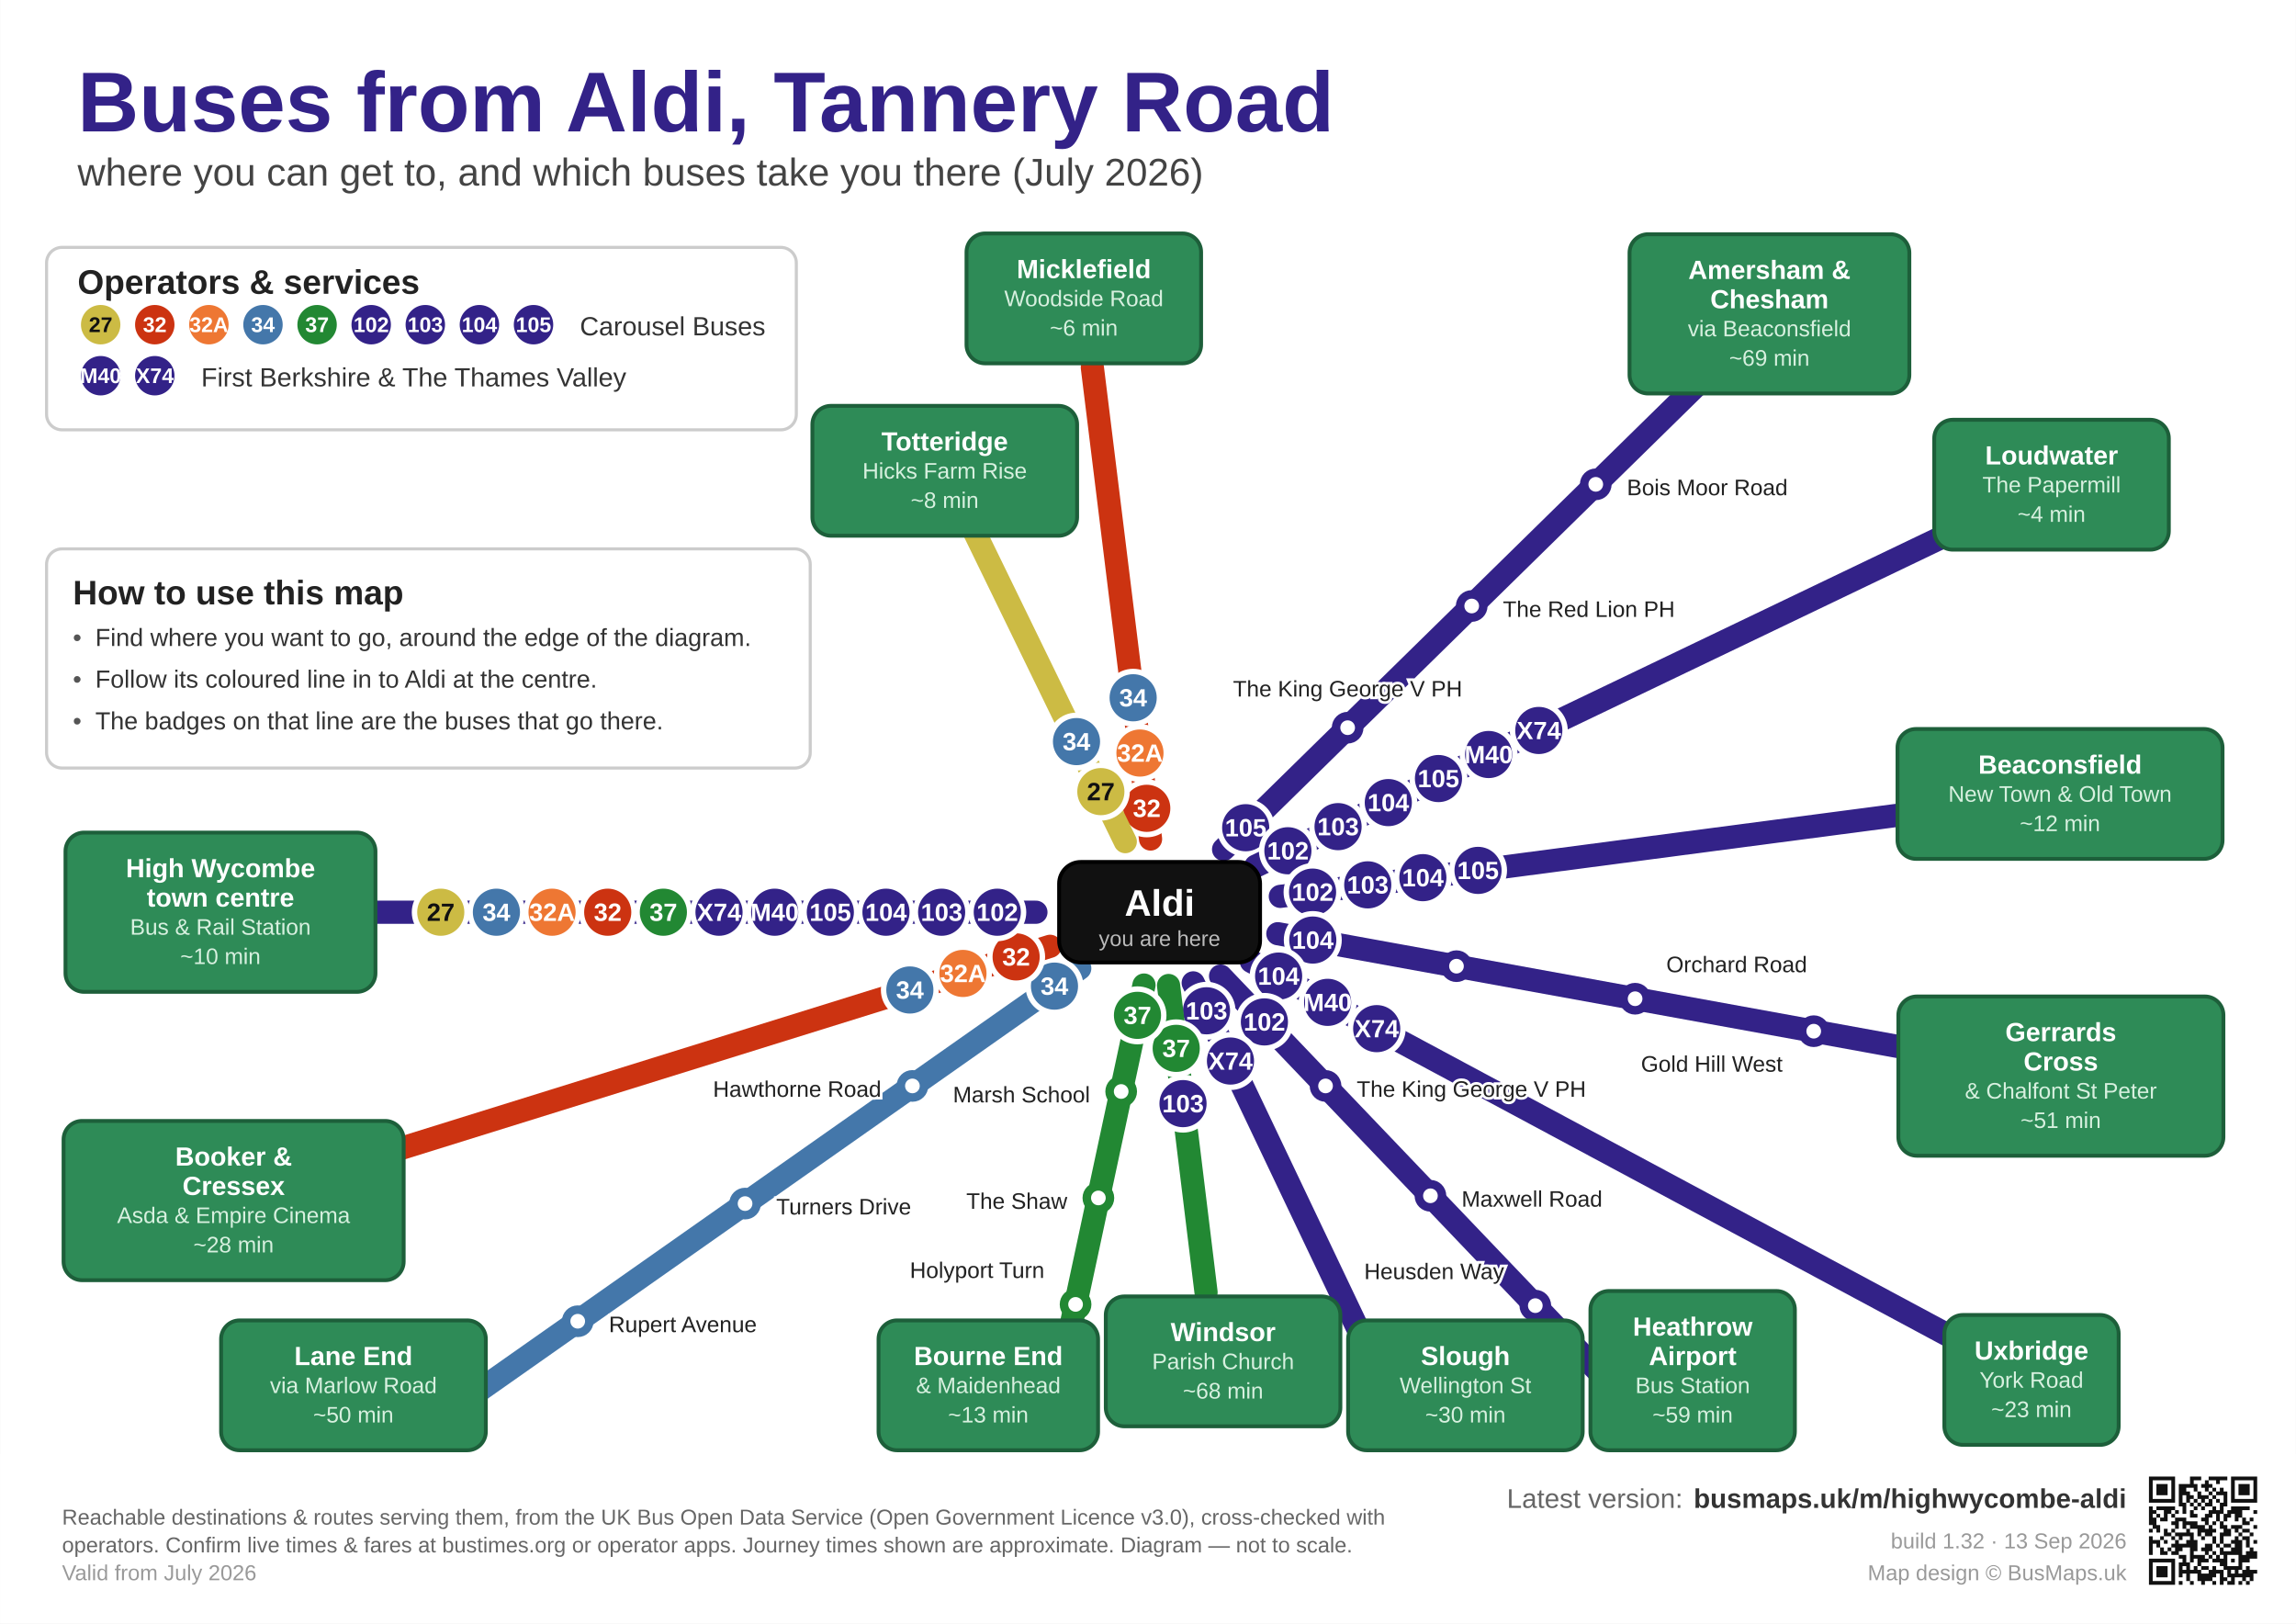
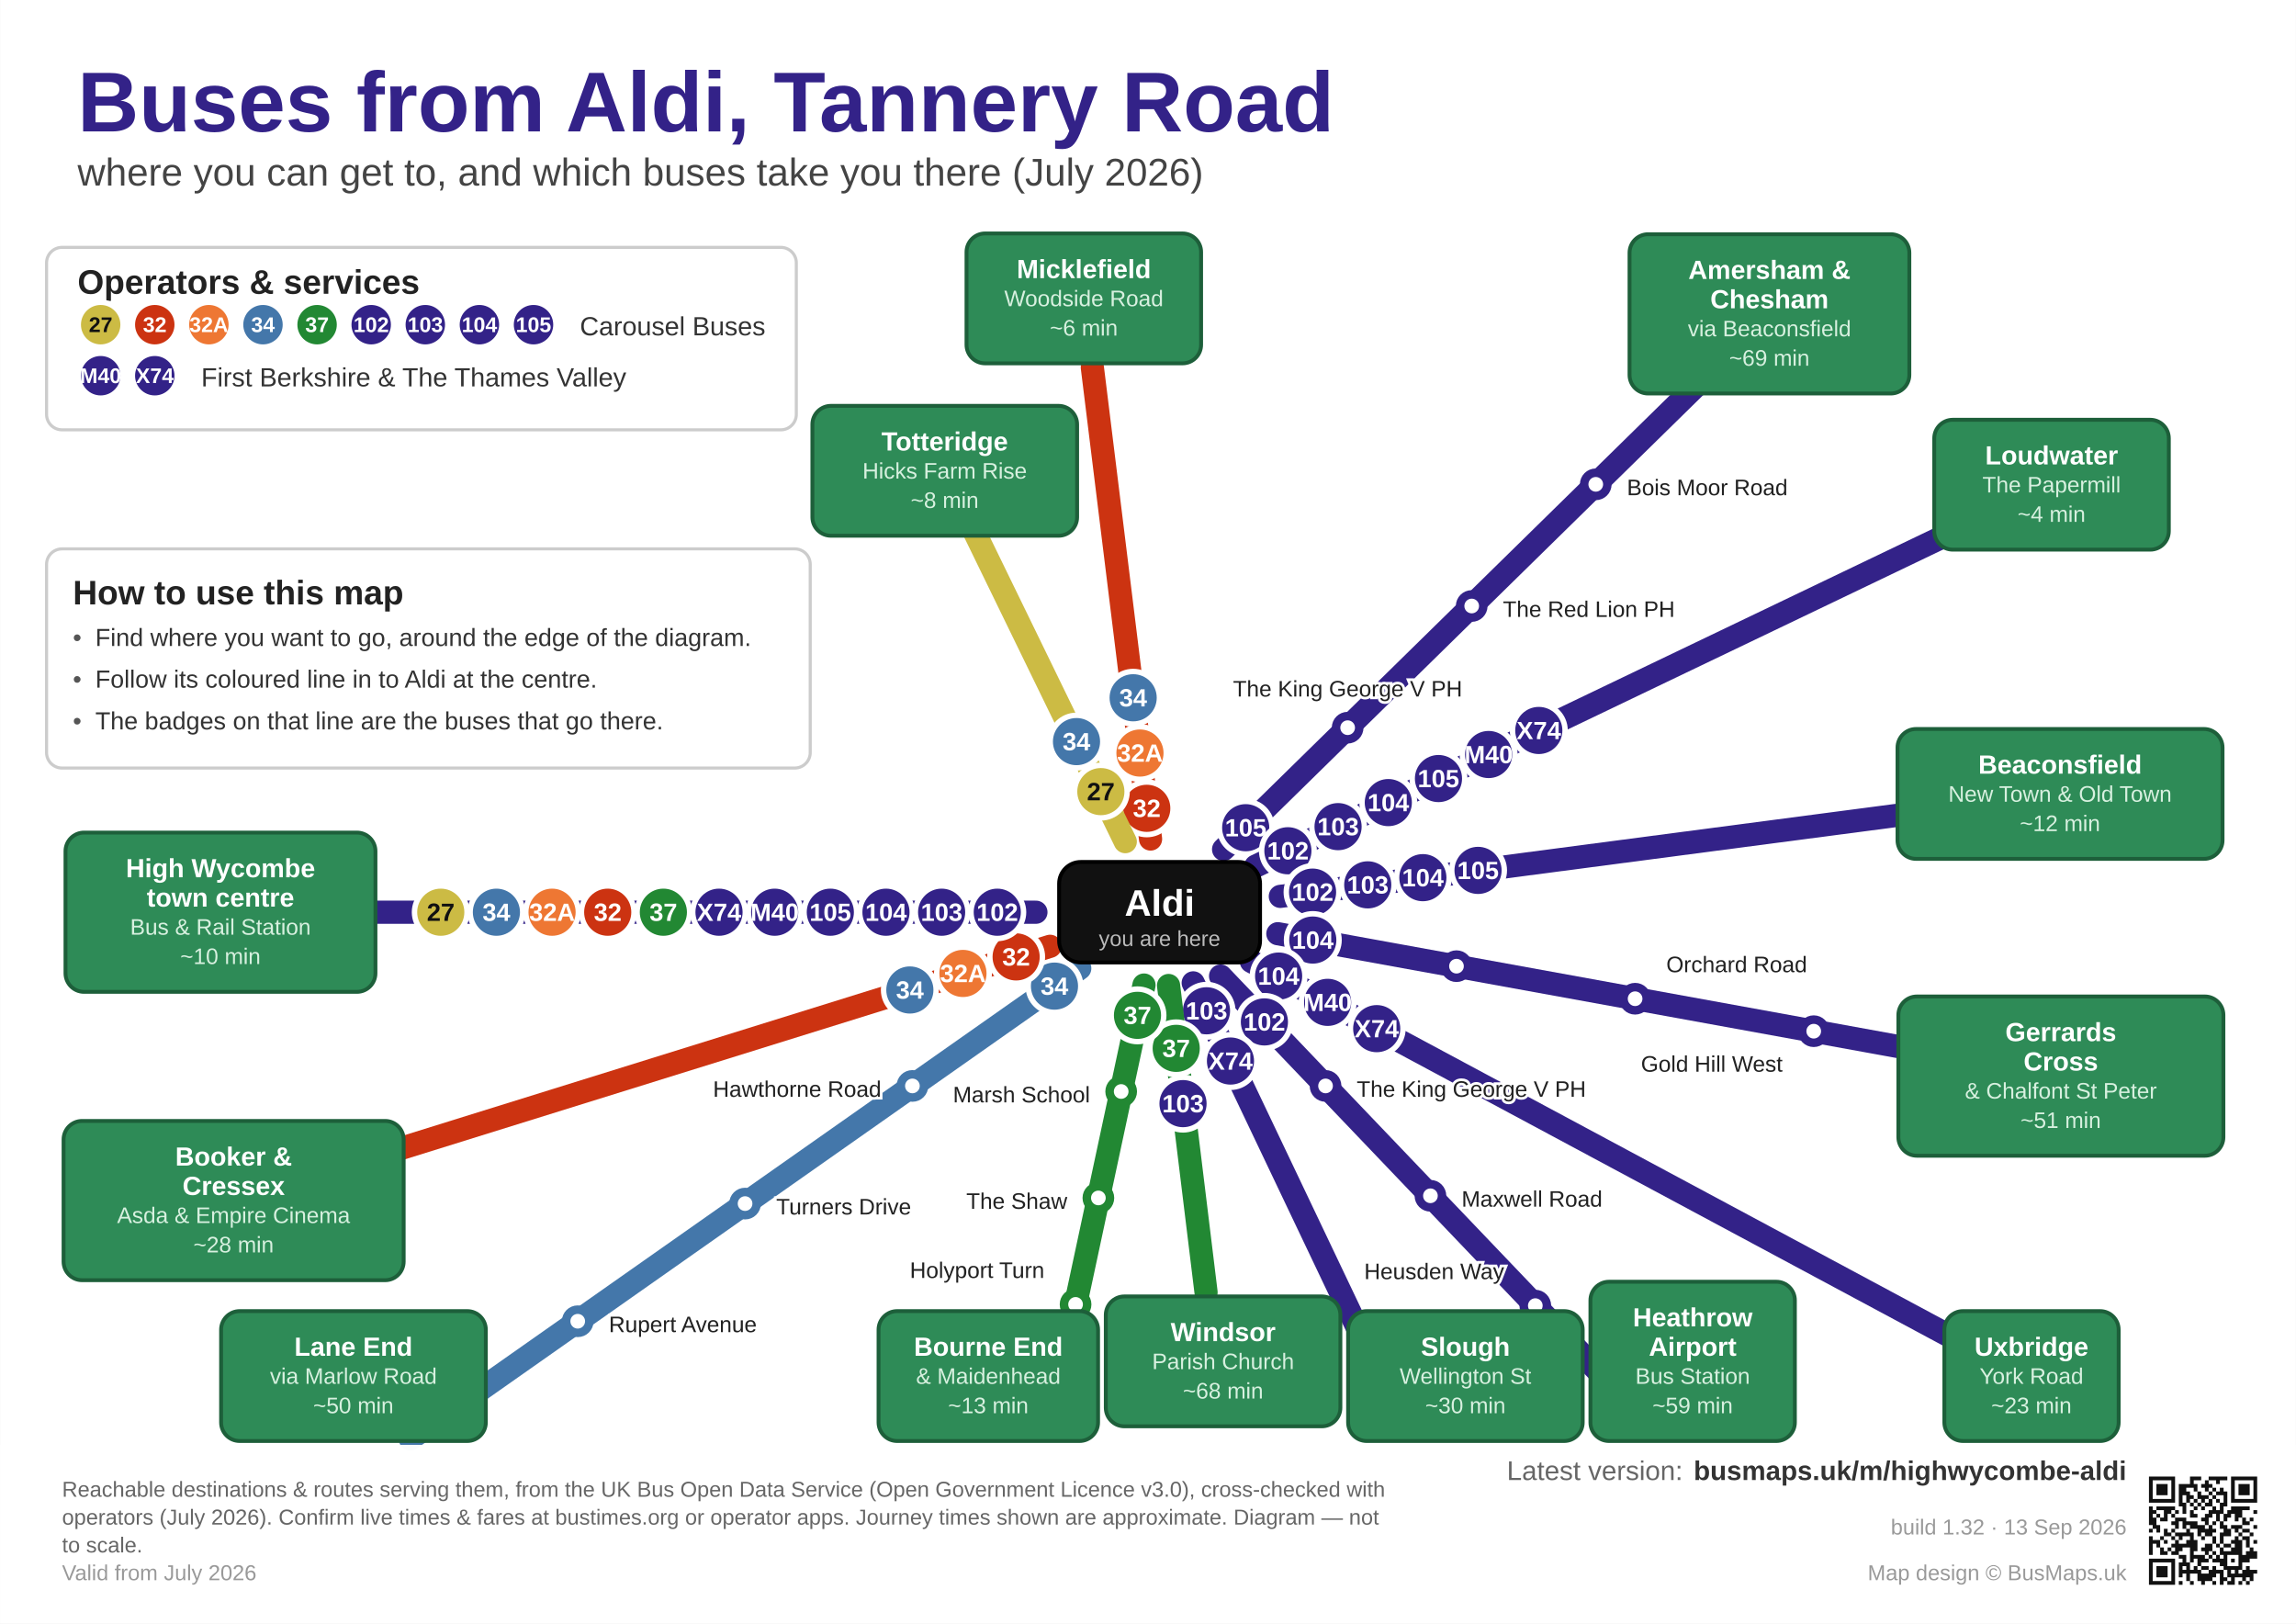
<svg xmlns="http://www.w3.org/2000/svg" width="3508" height="2480" viewBox="0 0 297 210">
  <rect width="297" height="210" fill="#ffffff" />
  <text x="10" y="17" font-family="Arial" font-weight="bold" font-size="11" fill="#332288">Buses from Aldi, Tannery Road</text>
  <text x="10" y="24" font-family="Arial" font-size="5" fill="#444">where you can get to, and which buses take you there (July 2026)</text>
  <path d="M148.83 108.53 L141.30 47.53" fill="none" stroke="#CC3311" stroke-width="3" stroke-linecap="round" stroke-linejoin="round" />
  <circle cx="148.34" cy="104.56" r="3.4" fill="#CC3311" stroke="#fff" stroke-width="0.7" />
  <text x="148.34" y="104.56" font-family="Arial" font-weight="bold" font-size="3.23" fill="#fff" text-anchor="middle" dominant-baseline="central">32</text>
  <circle cx="147.46" cy="97.41" r="3.4" fill="#EE7733" stroke="#fff" stroke-width="0.7" />
  <text x="147.46" y="97.41" font-family="Arial" font-weight="bold" font-size="3.23" fill="#fff" text-anchor="middle" dominant-baseline="central">32A</text>
  <circle cx="146.58" cy="90.26" r="3.4" fill="#4477AA" stroke="#fff" stroke-width="0.7" />
  <text x="146.58" y="90.26" font-family="Arial" font-weight="bold" font-size="3.23" fill="#fff" text-anchor="middle" dominant-baseline="central">34</text>
  <rect x="125.02" y="30.20" width="30.35" height="16.80" rx="2.4" fill="#2e8b57" stroke="#1d5f3a" stroke-width="0.5" />
  <text x="140.20" y="34.80" font-family="Arial" font-weight="bold" font-size="3.4" fill="#fff" text-anchor="middle" dominant-baseline="central">Micklefield</text>
  <text x="140.20" y="38.60" font-family="Arial" font-weight="normal" font-size="2.9" fill="#d7f0df" text-anchor="middle" dominant-baseline="central">Woodside Road</text>
  <text x="140.20" y="42.40" font-family="Arial" font-weight="normal" font-size="2.9" fill="#d7f0df" text-anchor="middle" dominant-baseline="central">~6 min</text>
  <path d="M158.28 109.87 L222.48 46.90" fill="none" stroke="#332288" stroke-width="3" stroke-linecap="round" stroke-linejoin="round" />
  <circle cx="174.33" cy="94.13" r="1.5" fill="#fff" stroke="#332288" stroke-width="1.1" />
  <circle cx="190.38" cy="78.39" r="1.5" fill="#fff" stroke="#332288" stroke-width="1.1" />
  <circle cx="206.43" cy="62.65" r="1.5" fill="#fff" stroke="#332288" stroke-width="1.1" />
  <circle cx="161.14" cy="107.07" r="3.4" fill="#332288" stroke="#fff" stroke-width="0.7" />
  <text x="161.14" y="107.07" font-family="Arial" font-weight="bold" font-size="3.23" fill="#fff" text-anchor="middle" dominant-baseline="central">105</text>
  <rect x="210.80" y="30.30" width="36.20" height="20.60" rx="2.4" fill="#2e8b57" stroke="#1d5f3a" stroke-width="0.5" />
  <text x="228.90" y="34.90" font-family="Arial" font-weight="bold" font-size="3.4" fill="#fff" text-anchor="middle" dominant-baseline="central">Amersham &amp;</text>
  <text x="228.90" y="38.70" font-family="Arial" font-weight="bold" font-size="3.4" fill="#fff" text-anchor="middle" dominant-baseline="central">Chesham</text>
  <text x="228.90" y="42.50" font-family="Arial" font-weight="normal" font-size="2.9" fill="#d7f0df" text-anchor="middle" dominant-baseline="central">via Beaconsfield</text>
  <text x="228.90" y="46.30" font-family="Arial" font-weight="normal" font-size="2.9" fill="#d7f0df" text-anchor="middle" dominant-baseline="central">~69 min</text>
  <path d="M162.45 112.03 L257.28 66.59" fill="none" stroke="#332288" stroke-width="3" stroke-linecap="round" stroke-linejoin="round" />
  <circle cx="166.60" cy="110.05" r="3.4" fill="#332288" stroke="#fff" stroke-width="0.7" />
  <text x="166.60" y="110.05" font-family="Arial" font-weight="bold" font-size="3.23" fill="#fff" text-anchor="middle" dominant-baseline="central">102</text>
  <circle cx="173.09" cy="106.93" r="3.4" fill="#332288" stroke="#fff" stroke-width="0.7" />
  <text x="173.09" y="106.93" font-family="Arial" font-weight="bold" font-size="3.23" fill="#fff" text-anchor="middle" dominant-baseline="central">103</text>
  <circle cx="179.59" cy="103.82" r="3.4" fill="#332288" stroke="#fff" stroke-width="0.7" />
  <text x="179.59" y="103.82" font-family="Arial" font-weight="bold" font-size="3.23" fill="#fff" text-anchor="middle" dominant-baseline="central">104</text>
  <circle cx="186.08" cy="100.71" r="3.4" fill="#332288" stroke="#fff" stroke-width="0.7" />
  <text x="186.08" y="100.71" font-family="Arial" font-weight="bold" font-size="3.23" fill="#fff" text-anchor="middle" dominant-baseline="central">105</text>
  <circle cx="192.57" cy="97.60" r="3.4" fill="#332288" stroke="#fff" stroke-width="0.7" />
  <text x="192.57" y="97.60" font-family="Arial" font-weight="bold" font-size="3.23" fill="#fff" text-anchor="middle" dominant-baseline="central">M40</text>
  <circle cx="199.06" cy="94.49" r="3.4" fill="#332288" stroke="#fff" stroke-width="0.7" />
  <text x="199.06" y="94.49" font-family="Arial" font-weight="bold" font-size="3.23" fill="#fff" text-anchor="middle" dominant-baseline="central">X74</text>
  <rect x="250.22" y="54.30" width="30.35" height="16.80" rx="2.4" fill="#2e8b57" stroke="#1d5f3a" stroke-width="0.5" />
  <text x="265.40" y="58.90" font-family="Arial" font-weight="bold" font-size="3.4" fill="#fff" text-anchor="middle" dominant-baseline="central">Loudwater</text>
  <text x="265.40" y="62.70" font-family="Arial" font-weight="normal" font-size="2.9" fill="#d7f0df" text-anchor="middle" dominant-baseline="central">The Papermill</text>
  <text x="265.40" y="66.50" font-family="Arial" font-weight="normal" font-size="2.9" fill="#d7f0df" text-anchor="middle" dominant-baseline="central">~4 min</text>
  <path d="M165.62 115.95 L257.58 103.87" fill="none" stroke="#332288" stroke-width="3" stroke-linecap="round" stroke-linejoin="round" />
  <circle cx="169.79" cy="115.40" r="3.4" fill="#332288" stroke="#fff" stroke-width="0.7" />
  <text x="169.79" y="115.40" font-family="Arial" font-weight="bold" font-size="3.23" fill="#fff" text-anchor="middle" dominant-baseline="central">102</text>
  <circle cx="176.93" cy="114.46" r="3.4" fill="#332288" stroke="#fff" stroke-width="0.7" />
  <text x="176.93" y="114.46" font-family="Arial" font-weight="bold" font-size="3.23" fill="#fff" text-anchor="middle" dominant-baseline="central">103</text>
  <circle cx="184.06" cy="113.53" r="3.4" fill="#332288" stroke="#fff" stroke-width="0.7" />
  <text x="184.06" y="113.53" font-family="Arial" font-weight="bold" font-size="3.23" fill="#fff" text-anchor="middle" dominant-baseline="central">104</text>
  <circle cx="191.20" cy="112.59" r="3.4" fill="#332288" stroke="#fff" stroke-width="0.7" />
  <text x="191.20" y="112.59" font-family="Arial" font-weight="bold" font-size="3.23" fill="#fff" text-anchor="middle" dominant-baseline="central">105</text>
  <rect x="245.47" y="94.30" width="42.05" height="16.80" rx="2.4" fill="#2e8b57" stroke="#1d5f3a" stroke-width="0.5" />
  <text x="266.50" y="98.90" font-family="Arial" font-weight="bold" font-size="3.4" fill="#fff" text-anchor="middle" dominant-baseline="central">Beaconsfield</text>
  <text x="266.50" y="102.70" font-family="Arial" font-weight="normal" font-size="2.9" fill="#d7f0df" text-anchor="middle" dominant-baseline="central">New Town &amp; Old Town</text>
  <text x="266.50" y="106.50" font-family="Arial" font-weight="normal" font-size="2.9" fill="#d7f0df" text-anchor="middle" dominant-baseline="central">~12 min</text>
  <path d="M165.30 120.78 L257.75 137.59" fill="none" stroke="#332288" stroke-width="3" stroke-linecap="round" stroke-linejoin="round" />
  <circle cx="188.41" cy="124.98" r="1.5" fill="#fff" stroke="#332288" stroke-width="1.1" />
  <circle cx="211.52" cy="129.19" r="1.5" fill="#fff" stroke="#332288" stroke-width="1.1" />
  <circle cx="234.63" cy="133.39" r="1.5" fill="#fff" stroke="#332288" stroke-width="1.1" />
  <circle cx="169.82" cy="121.60" r="3.4" fill="#332288" stroke="#fff" stroke-width="0.7" />
  <text x="169.82" y="121.60" font-family="Arial" font-weight="bold" font-size="3.23" fill="#fff" text-anchor="middle" dominant-baseline="central">104</text>
  <rect x="245.58" y="128.90" width="42.05" height="20.60" rx="2.4" fill="#2e8b57" stroke="#1d5f3a" stroke-width="0.5" />
  <text x="266.60" y="133.50" font-family="Arial" font-weight="bold" font-size="3.4" fill="#fff" text-anchor="middle" dominant-baseline="central">Gerrards</text>
  <text x="266.60" y="137.30" font-family="Arial" font-weight="bold" font-size="3.4" fill="#fff" text-anchor="middle" dominant-baseline="central">Cross</text>
  <text x="266.60" y="141.10" font-family="Arial" font-weight="normal" font-size="2.9" fill="#d7f0df" text-anchor="middle" dominant-baseline="central">&amp; Chalfont St Peter</text>
  <text x="266.60" y="144.90" font-family="Arial" font-weight="normal" font-size="2.9" fill="#d7f0df" text-anchor="middle" dominant-baseline="central">~51 min</text>
  <path d="M161.87 124.37 L254.87 174.25" fill="none" stroke="#332288" stroke-width="3" stroke-linecap="round" stroke-linejoin="round" />
  <circle cx="165.40" cy="126.26" r="3.4" fill="#332288" stroke="#fff" stroke-width="0.7" />
  <text x="165.40" y="126.26" font-family="Arial" font-weight="bold" font-size="3.23" fill="#fff" text-anchor="middle" dominant-baseline="central">104</text>
  <circle cx="171.74" cy="129.66" r="3.4" fill="#332288" stroke="#fff" stroke-width="0.7" />
  <text x="171.74" y="129.66" font-family="Arial" font-weight="bold" font-size="3.23" fill="#fff" text-anchor="middle" dominant-baseline="central">M40</text>
  <circle cx="178.09" cy="133.06" r="3.4" fill="#332288" stroke="#fff" stroke-width="0.7" />
  <text x="178.09" y="133.06" font-family="Arial" font-weight="bold" font-size="3.23" fill="#fff" text-anchor="middle" dominant-baseline="central">X74</text>
-   <rect x="251.53" y="170.10" width="22.55" height="16.80" rx="2.4" fill="#2e8b57" stroke="#1d5f3a" stroke-width="0.5" />
-   <text x="262.80" y="174.70" font-family="Arial" font-weight="bold" font-size="3.4" fill="#fff" text-anchor="middle" dominant-baseline="central">Uxbridge</text>
-   <text x="262.80" y="178.50" font-family="Arial" font-weight="normal" font-size="2.9" fill="#d7f0df" text-anchor="middle" dominant-baseline="central">York Road</text>
-   <text x="262.80" y="182.30" font-family="Arial" font-weight="normal" font-size="2.9" fill="#d7f0df" text-anchor="middle" dominant-baseline="central">~23 min</text>
+   <rect x="251.53" y="169.60" width="22.55" height="16.80" rx="2.4" fill="#2e8b57" stroke="#1d5f3a" stroke-width="0.5" />
+   <text x="262.80" y="174.20" font-family="Arial" font-weight="bold" font-size="3.4" fill="#fff" text-anchor="middle" dominant-baseline="central">Uxbridge</text>
+   <text x="262.80" y="178.00" font-family="Arial" font-weight="normal" font-size="2.9" fill="#d7f0df" text-anchor="middle" dominant-baseline="central">York Road</text>
+   <text x="262.80" y="181.80" font-family="Arial" font-weight="normal" font-size="2.9" fill="#d7f0df" text-anchor="middle" dominant-baseline="central">~23 min</text>
  <path d="M157.89 126.26 L212.18 183.09" fill="none" stroke="#332288" stroke-width="3" stroke-linecap="round" stroke-linejoin="round" />
  <circle cx="171.47" cy="140.47" r="1.5" fill="#fff" stroke="#332288" stroke-width="1.1" />
  <circle cx="185.04" cy="154.68" r="1.5" fill="#fff" stroke="#332288" stroke-width="1.1" />
  <circle cx="198.61" cy="168.89" r="1.5" fill="#fff" stroke="#332288" stroke-width="1.1" />
  <circle cx="163.56" cy="132.19" r="3.4" fill="#332288" stroke="#fff" stroke-width="0.7" />
  <text x="163.56" y="132.19" font-family="Arial" font-weight="bold" font-size="3.23" fill="#fff" text-anchor="middle" dominant-baseline="central">102</text>
-   <rect x="205.74" y="167.00" width="26.45" height="20.60" rx="2.4" fill="#2e8b57" stroke="#1d5f3a" stroke-width="0.5" />
-   <text x="218.97" y="171.60" font-family="Arial" font-weight="bold" font-size="3.4" fill="#fff" text-anchor="middle" dominant-baseline="central">Heathrow</text>
-   <text x="218.97" y="175.40" font-family="Arial" font-weight="bold" font-size="3.4" fill="#fff" text-anchor="middle" dominant-baseline="central">Airport</text>
-   <text x="218.97" y="179.20" font-family="Arial" font-weight="normal" font-size="2.9" fill="#d7f0df" text-anchor="middle" dominant-baseline="central">Bus Station</text>
-   <text x="218.97" y="183.00" font-family="Arial" font-weight="normal" font-size="2.9" fill="#d7f0df" text-anchor="middle" dominant-baseline="central">~59 min</text>
+   <rect x="205.74" y="165.80" width="26.45" height="20.60" rx="2.4" fill="#2e8b57" stroke="#1d5f3a" stroke-width="0.5" />
+   <text x="218.97" y="170.40" font-family="Arial" font-weight="bold" font-size="3.4" fill="#fff" text-anchor="middle" dominant-baseline="central">Heathrow</text>
+   <text x="218.97" y="174.20" font-family="Arial" font-weight="bold" font-size="3.4" fill="#fff" text-anchor="middle" dominant-baseline="central">Airport</text>
+   <text x="218.97" y="178.00" font-family="Arial" font-weight="normal" font-size="2.9" fill="#d7f0df" text-anchor="middle" dominant-baseline="central">Bus Station</text>
+   <text x="218.97" y="181.80" font-family="Arial" font-weight="normal" font-size="2.9" fill="#d7f0df" text-anchor="middle" dominant-baseline="central">~59 min</text>
  <path d="M154.35 127.14 L180.93 182.97" fill="none" stroke="#332288" stroke-width="3" stroke-linecap="round" stroke-linejoin="round" />
  <circle cx="156.07" cy="130.75" r="3.4" fill="#332288" stroke="#fff" stroke-width="0.7" />
  <text x="156.07" y="130.75" font-family="Arial" font-weight="bold" font-size="3.23" fill="#fff" text-anchor="middle" dominant-baseline="central">103</text>
  <circle cx="159.17" cy="137.25" r="3.4" fill="#332288" stroke="#fff" stroke-width="0.7" />
  <text x="159.17" y="137.25" font-family="Arial" font-weight="bold" font-size="3.23" fill="#fff" text-anchor="middle" dominant-baseline="central">X74</text>
-   <rect x="174.39" y="170.80" width="30.35" height="16.80" rx="2.4" fill="#2e8b57" stroke="#1d5f3a" stroke-width="0.5" />
-   <text x="189.57" y="175.40" font-family="Arial" font-weight="bold" font-size="3.4" fill="#fff" text-anchor="middle" dominant-baseline="central">Slough</text>
-   <text x="189.57" y="179.20" font-family="Arial" font-weight="normal" font-size="2.9" fill="#d7f0df" text-anchor="middle" dominant-baseline="central">Wellington St</text>
-   <text x="189.57" y="183.00" font-family="Arial" font-weight="normal" font-size="2.9" fill="#d7f0df" text-anchor="middle" dominant-baseline="central">~30 min</text>
+   <rect x="174.39" y="169.60" width="30.35" height="16.80" rx="2.4" fill="#2e8b57" stroke="#1d5f3a" stroke-width="0.5" />
+   <text x="189.57" y="174.20" font-family="Arial" font-weight="bold" font-size="3.4" fill="#fff" text-anchor="middle" dominant-baseline="central">Slough</text>
+   <text x="189.57" y="178.00" font-family="Arial" font-weight="normal" font-size="2.9" fill="#d7f0df" text-anchor="middle" dominant-baseline="central">Wellington St</text>
+   <text x="189.57" y="181.80" font-family="Arial" font-weight="normal" font-size="2.9" fill="#d7f0df" text-anchor="middle" dominant-baseline="central">~30 min</text>
  <path d="M151.16 127.48 L156.01 167.17" fill="none" stroke="#228833" stroke-width="3" stroke-linecap="round" stroke-linejoin="round" />
  <circle cx="152.15" cy="135.61" r="3.4" fill="#228833" stroke="#fff" stroke-width="0.7" />
  <text x="152.15" y="135.61" font-family="Arial" font-weight="bold" font-size="3.23" fill="#fff" text-anchor="middle" dominant-baseline="central">37</text>
  <circle cx="153.03" cy="142.76" r="3.4" fill="#332288" stroke="#fff" stroke-width="0.7" />
  <text x="153.03" y="142.76" font-family="Arial" font-weight="bold" font-size="3.23" fill="#fff" text-anchor="middle" dominant-baseline="central">103</text>
  <rect x="143.04" y="167.70" width="30.35" height="16.80" rx="2.4" fill="#2e8b57" stroke="#1d5f3a" stroke-width="0.5" />
  <text x="158.22" y="172.30" font-family="Arial" font-weight="bold" font-size="3.4" fill="#fff" text-anchor="middle" dominant-baseline="central">Windsor</text>
  <text x="158.22" y="176.10" font-family="Arial" font-weight="normal" font-size="2.9" fill="#d7f0df" text-anchor="middle" dominant-baseline="central">Parish Church</text>
  <text x="158.22" y="179.90" font-family="Arial" font-weight="normal" font-size="2.9" fill="#d7f0df" text-anchor="middle" dominant-baseline="central">~68 min</text>
  <path d="M147.98 127.42 L136.18 182.50" fill="none" stroke="#228833" stroke-width="3" stroke-linecap="round" stroke-linejoin="round" />
  <circle cx="145.03" cy="141.19" r="1.5" fill="#fff" stroke="#228833" stroke-width="1.1" />
  <circle cx="142.08" cy="154.96" r="1.5" fill="#fff" stroke="#228833" stroke-width="1.1" />
  <circle cx="139.13" cy="168.73" r="1.5" fill="#fff" stroke="#228833" stroke-width="1.1" />
  <circle cx="147.14" cy="131.34" r="3.4" fill="#228833" stroke="#fff" stroke-width="0.7" />
  <text x="147.14" y="131.34" font-family="Arial" font-weight="bold" font-size="3.23" fill="#fff" text-anchor="middle" dominant-baseline="central">37</text>
-   <rect x="113.64" y="170.80" width="28.40" height="16.80" rx="2.4" fill="#2e8b57" stroke="#1d5f3a" stroke-width="0.5" />
-   <text x="127.84" y="175.40" font-family="Arial" font-weight="bold" font-size="3.4" fill="#fff" text-anchor="middle" dominant-baseline="central">Bourne End</text>
-   <text x="127.84" y="179.20" font-family="Arial" font-weight="normal" font-size="2.9" fill="#d7f0df" text-anchor="middle" dominant-baseline="central">&amp; Maidenhead</text>
-   <text x="127.84" y="183.00" font-family="Arial" font-weight="normal" font-size="2.9" fill="#d7f0df" text-anchor="middle" dominant-baseline="central">~13 min</text>
+   <rect x="113.64" y="169.60" width="28.40" height="16.80" rx="2.4" fill="#2e8b57" stroke="#1d5f3a" stroke-width="0.5" />
+   <text x="127.84" y="174.20" font-family="Arial" font-weight="bold" font-size="3.4" fill="#fff" text-anchor="middle" dominant-baseline="central">Bourne End</text>
+   <text x="127.84" y="178.00" font-family="Arial" font-weight="normal" font-size="2.9" fill="#d7f0df" text-anchor="middle" dominant-baseline="central">&amp; Maidenhead</text>
+   <text x="127.84" y="181.80" font-family="Arial" font-weight="normal" font-size="2.9" fill="#d7f0df" text-anchor="middle" dominant-baseline="central">~13 min</text>
  <path d="M139.67 125.26 L53.06 186.13" fill="none" stroke="#4477AA" stroke-width="3" stroke-linecap="round" stroke-linejoin="round" />
  <circle cx="118.02" cy="140.47" r="1.5" fill="#fff" stroke="#4477AA" stroke-width="1.1" />
  <circle cx="96.37" cy="155.69" r="1.5" fill="#fff" stroke="#4477AA" stroke-width="1.1" />
  <circle cx="74.72" cy="170.91" r="1.5" fill="#fff" stroke="#4477AA" stroke-width="1.1" />
  <circle cx="136.40" cy="127.56" r="3.4" fill="#4477AA" stroke="#fff" stroke-width="0.7" />
  <text x="136.40" y="127.56" font-family="Arial" font-weight="bold" font-size="3.23" fill="#fff" text-anchor="middle" dominant-baseline="central">34</text>
-   <rect x="28.58" y="170.80" width="34.25" height="16.80" rx="2.4" fill="#2e8b57" stroke="#1d5f3a" stroke-width="0.5" />
-   <text x="45.70" y="175.40" font-family="Arial" font-weight="bold" font-size="3.4" fill="#fff" text-anchor="middle" dominant-baseline="central">Lane End</text>
-   <text x="45.70" y="179.20" font-family="Arial" font-weight="normal" font-size="2.9" fill="#d7f0df" text-anchor="middle" dominant-baseline="central">via Marlow Road</text>
-   <text x="45.70" y="183.00" font-family="Arial" font-weight="normal" font-size="2.9" fill="#d7f0df" text-anchor="middle" dominant-baseline="central">~50 min</text>
+   <rect x="28.58" y="169.60" width="34.25" height="16.80" rx="2.4" fill="#2e8b57" stroke="#1d5f3a" stroke-width="0.5" />
+   <text x="45.70" y="174.20" font-family="Arial" font-weight="bold" font-size="3.4" fill="#fff" text-anchor="middle" dominant-baseline="central">Lane End</text>
+   <text x="45.70" y="178.00" font-family="Arial" font-weight="normal" font-size="2.9" fill="#d7f0df" text-anchor="middle" dominant-baseline="central">via Marlow Road</text>
+   <text x="45.70" y="181.80" font-family="Arial" font-weight="normal" font-size="2.9" fill="#d7f0df" text-anchor="middle" dominant-baseline="central">~50 min</text>
  <path d="M135.83 122.41 L38.79 152.62" fill="none" stroke="#CC3311" stroke-width="3" stroke-linecap="round" stroke-linejoin="round" />
  <circle cx="131.44" cy="123.78" r="3.4" fill="#CC3311" stroke="#fff" stroke-width="0.7" />
  <text x="131.44" y="123.78" font-family="Arial" font-weight="bold" font-size="3.23" fill="#fff" text-anchor="middle" dominant-baseline="central">32</text>
  <circle cx="124.56" cy="125.92" r="3.4" fill="#EE7733" stroke="#fff" stroke-width="0.7" />
  <text x="124.56" y="125.92" font-family="Arial" font-weight="bold" font-size="3.23" fill="#fff" text-anchor="middle" dominant-baseline="central">32A</text>
  <circle cx="117.69" cy="128.06" r="3.4" fill="#4477AA" stroke="#fff" stroke-width="0.7" />
  <text x="117.69" y="128.06" font-family="Arial" font-weight="bold" font-size="3.23" fill="#fff" text-anchor="middle" dominant-baseline="central">34</text>
  <rect x="8.20" y="145.00" width="44.00" height="20.60" rx="2.4" fill="#2e8b57" stroke="#1d5f3a" stroke-width="0.5" />
  <text x="30.20" y="149.60" font-family="Arial" font-weight="bold" font-size="3.4" fill="#fff" text-anchor="middle" dominant-baseline="central">Booker &amp;</text>
  <text x="30.20" y="153.40" font-family="Arial" font-weight="bold" font-size="3.4" fill="#fff" text-anchor="middle" dominant-baseline="central">Cressex</text>
  <text x="30.20" y="157.20" font-family="Arial" font-weight="normal" font-size="2.9" fill="#d7f0df" text-anchor="middle" dominant-baseline="central">Asda &amp; Empire Cinema</text>
  <text x="30.20" y="161.00" font-family="Arial" font-weight="normal" font-size="2.9" fill="#d7f0df" text-anchor="middle" dominant-baseline="central">~28 min</text>
  <path d="M134.00 118.00 L37.50 118.00" fill="none" stroke="#332288" stroke-width="3" stroke-linecap="round" stroke-linejoin="round" />
  <circle cx="129.00" cy="118.00" r="3.4" fill="#332288" stroke="#fff" stroke-width="0.7" />
  <text x="129.00" y="118.00" font-family="Arial" font-weight="bold" font-size="3.23" fill="#fff" text-anchor="middle" dominant-baseline="central">102</text>
  <circle cx="121.80" cy="118.00" r="3.4" fill="#332288" stroke="#fff" stroke-width="0.7" />
  <text x="121.80" y="118.00" font-family="Arial" font-weight="bold" font-size="3.23" fill="#fff" text-anchor="middle" dominant-baseline="central">103</text>
  <circle cx="114.60" cy="118.00" r="3.4" fill="#332288" stroke="#fff" stroke-width="0.7" />
  <text x="114.60" y="118.00" font-family="Arial" font-weight="bold" font-size="3.23" fill="#fff" text-anchor="middle" dominant-baseline="central">104</text>
  <circle cx="107.40" cy="118.00" r="3.4" fill="#332288" stroke="#fff" stroke-width="0.7" />
  <text x="107.40" y="118.00" font-family="Arial" font-weight="bold" font-size="3.23" fill="#fff" text-anchor="middle" dominant-baseline="central">105</text>
  <circle cx="100.20" cy="118.00" r="3.4" fill="#332288" stroke="#fff" stroke-width="0.7" />
  <text x="100.20" y="118.00" font-family="Arial" font-weight="bold" font-size="3.23" fill="#fff" text-anchor="middle" dominant-baseline="central">M40</text>
  <circle cx="93.00" cy="118.00" r="3.4" fill="#332288" stroke="#fff" stroke-width="0.7" />
  <text x="93.00" y="118.00" font-family="Arial" font-weight="bold" font-size="3.23" fill="#fff" text-anchor="middle" dominant-baseline="central">X74</text>
  <circle cx="85.80" cy="118.00" r="3.4" fill="#228833" stroke="#fff" stroke-width="0.7" />
  <text x="85.80" y="118.00" font-family="Arial" font-weight="bold" font-size="3.23" fill="#fff" text-anchor="middle" dominant-baseline="central">37</text>
  <circle cx="78.60" cy="118.00" r="3.4" fill="#CC3311" stroke="#fff" stroke-width="0.7" />
  <text x="78.60" y="118.00" font-family="Arial" font-weight="bold" font-size="3.23" fill="#fff" text-anchor="middle" dominant-baseline="central">32</text>
  <circle cx="71.40" cy="118.00" r="3.4" fill="#EE7733" stroke="#fff" stroke-width="0.7" />
  <text x="71.40" y="118.00" font-family="Arial" font-weight="bold" font-size="3.23" fill="#fff" text-anchor="middle" dominant-baseline="central">32A</text>
  <circle cx="64.20" cy="118.00" r="3.4" fill="#4477AA" stroke="#fff" stroke-width="0.7" />
  <text x="64.20" y="118.00" font-family="Arial" font-weight="bold" font-size="3.23" fill="#fff" text-anchor="middle" dominant-baseline="central">34</text>
  <circle cx="57.00" cy="118.00" r="3.4" fill="#CCBB44" stroke="#fff" stroke-width="0.7" />
  <text x="57.00" y="118.00" font-family="Arial" font-weight="bold" font-size="3.23" fill="#111" text-anchor="middle" dominant-baseline="central">27</text>
  <rect x="8.45" y="107.70" width="40.10" height="20.60" rx="2.4" fill="#2e8b57" stroke="#1d5f3a" stroke-width="0.5" />
  <text x="28.50" y="112.30" font-family="Arial" font-weight="bold" font-size="3.4" fill="#fff" text-anchor="middle" dominant-baseline="central">High Wycombe</text>
  <text x="28.50" y="116.10" font-family="Arial" font-weight="bold" font-size="3.4" fill="#fff" text-anchor="middle" dominant-baseline="central">town centre</text>
  <text x="28.50" y="119.90" font-family="Arial" font-weight="normal" font-size="2.9" fill="#d7f0df" text-anchor="middle" dominant-baseline="central">Bus &amp; Rail Station</text>
  <text x="28.50" y="123.70" font-family="Arial" font-weight="normal" font-size="2.9" fill="#d7f0df" text-anchor="middle" dominant-baseline="central">~10 min</text>
  <path d="M145.56 108.87 L126.14 68.99" fill="none" stroke="#CCBB44" stroke-width="3" stroke-linecap="round" stroke-linejoin="round" />
  <circle cx="142.40" cy="102.40" r="3.4" fill="#CCBB44" stroke="#fff" stroke-width="0.7" />
  <text x="142.40" y="102.40" font-family="Arial" font-weight="bold" font-size="3.23" fill="#111" text-anchor="middle" dominant-baseline="central">27</text>
  <circle cx="139.25" cy="95.93" r="3.4" fill="#4477AA" stroke="#fff" stroke-width="0.7" />
  <text x="139.25" y="95.93" font-family="Arial" font-weight="bold" font-size="3.23" fill="#fff" text-anchor="middle" dominant-baseline="central">34</text>
  <rect x="105.08" y="52.50" width="34.25" height="16.80" rx="2.4" fill="#2e8b57" stroke="#1d5f3a" stroke-width="0.5" />
  <text x="122.20" y="57.10" font-family="Arial" font-weight="bold" font-size="3.4" fill="#fff" text-anchor="middle" dominant-baseline="central">Totteridge</text>
  <text x="122.20" y="60.90" font-family="Arial" font-weight="normal" font-size="2.9" fill="#d7f0df" text-anchor="middle" dominant-baseline="central">Hicks Farm Rise</text>
  <text x="122.20" y="64.70" font-family="Arial" font-weight="normal" font-size="2.9" fill="#d7f0df" text-anchor="middle" dominant-baseline="central">~8 min</text>
  <rect x="137.00" y="111.50" width="26.00" height="13" rx="2.8" fill="#111" stroke="#000" stroke-width="0.5" />
  <text x="150" y="116.80" font-family="Arial" font-weight="bold" font-size="4.8" fill="#fff" text-anchor="middle" dominant-baseline="central">Aldi</text>
  <text x="150" y="121.40" font-family="Arial" font-size="2.8" fill="#bbb" text-anchor="middle" dominant-baseline="central">you are here</text>
  <rect x="6.00" y="32.00" width="97.00" height="23.60" rx="2" fill="#ffffff" fill-opacity="0.94" stroke="#ccc" stroke-width="0.4" />
  <text x="10" y="38" font-family="Arial" font-weight="bold" font-size="4.4" fill="#222">Operators &amp; services</text>
  <circle cx="13.00" cy="42.00" r="2.9" fill="#CCBB44" stroke="#fff" stroke-width="0.7" />
  <text x="13.00" y="42.00" font-family="Arial" font-weight="bold" font-size="2.75" fill="#111" text-anchor="middle" dominant-baseline="central">27</text>
  <circle cx="20.00" cy="42.00" r="2.9" fill="#CC3311" stroke="#fff" stroke-width="0.7" />
  <text x="20.00" y="42.00" font-family="Arial" font-weight="bold" font-size="2.75" fill="#fff" text-anchor="middle" dominant-baseline="central">32</text>
  <circle cx="27.00" cy="42.00" r="2.9" fill="#EE7733" stroke="#fff" stroke-width="0.7" />
  <text x="27.00" y="42.00" font-family="Arial" font-weight="bold" font-size="2.75" fill="#fff" text-anchor="middle" dominant-baseline="central">32A</text>
  <circle cx="34.00" cy="42.00" r="2.9" fill="#4477AA" stroke="#fff" stroke-width="0.7" />
  <text x="34.00" y="42.00" font-family="Arial" font-weight="bold" font-size="2.75" fill="#fff" text-anchor="middle" dominant-baseline="central">34</text>
  <circle cx="41.00" cy="42.00" r="2.9" fill="#228833" stroke="#fff" stroke-width="0.7" />
  <text x="41.00" y="42.00" font-family="Arial" font-weight="bold" font-size="2.75" fill="#fff" text-anchor="middle" dominant-baseline="central">37</text>
  <circle cx="48.00" cy="42.00" r="2.9" fill="#332288" stroke="#fff" stroke-width="0.7" />
  <text x="48.00" y="42.00" font-family="Arial" font-weight="bold" font-size="2.75" fill="#fff" text-anchor="middle" dominant-baseline="central">102</text>
  <circle cx="55.00" cy="42.00" r="2.9" fill="#332288" stroke="#fff" stroke-width="0.7" />
  <text x="55.00" y="42.00" font-family="Arial" font-weight="bold" font-size="2.75" fill="#fff" text-anchor="middle" dominant-baseline="central">103</text>
  <circle cx="62.00" cy="42.00" r="2.9" fill="#332288" stroke="#fff" stroke-width="0.7" />
  <text x="62.00" y="42.00" font-family="Arial" font-weight="bold" font-size="2.75" fill="#fff" text-anchor="middle" dominant-baseline="central">104</text>
  <circle cx="69.00" cy="42.00" r="2.9" fill="#332288" stroke="#fff" stroke-width="0.7" />
  <text x="69.00" y="42.00" font-family="Arial" font-weight="bold" font-size="2.75" fill="#fff" text-anchor="middle" dominant-baseline="central">105</text>
  <text x="75" y="42.20" font-family="Arial" font-size="3.4" fill="#333" dominant-baseline="central">Carousel Buses</text>
  <circle cx="13.00" cy="48.60" r="2.9" fill="#332288" stroke="#fff" stroke-width="0.7" />
  <text x="13.00" y="48.60" font-family="Arial" font-weight="bold" font-size="2.75" fill="#fff" text-anchor="middle" dominant-baseline="central">M40</text>
  <circle cx="20.00" cy="48.60" r="2.9" fill="#332288" stroke="#fff" stroke-width="0.7" />
  <text x="20.00" y="48.60" font-family="Arial" font-weight="bold" font-size="2.75" fill="#fff" text-anchor="middle" dominant-baseline="central">X74</text>
  <text x="26" y="48.80" font-family="Arial" font-size="3.4" fill="#333" dominant-baseline="central">First Berkshire &amp; The Thames Valley</text>
  <rect x="6.00" y="71.00" width="98.80" height="28.35" rx="2" fill="#ffffff" fill-opacity="0.94" stroke="#ccc" stroke-width="0.4" />
  <text x="9.40" y="78.18" font-family="Arial" font-weight="bold" font-size="4.4" fill="#222">How to use this map</text>
  <text x="9.40" y="83.56" font-family="Arial" font-size="3.2" fill="#555">•</text>
  <text x="12.30" y="83.56" font-family="Arial" font-size="3.2" fill="#333">Find where you want to go, around the edge of the diagram.</text>
  <text x="9.40" y="88.95" font-family="Arial" font-size="3.2" fill="#555">•</text>
  <text x="12.30" y="88.95" font-family="Arial" font-size="3.2" fill="#333">Follow its coloured line in to Aldi at the centre.</text>
  <text x="9.40" y="94.35" font-family="Arial" font-size="3.2" fill="#555">•</text>
  <text x="12.30" y="94.35" font-family="Arial" font-size="3.2" fill="#333">The badges on that line are the buses that go there.</text>
  <text x="174.33" y="90.10" font-family="Arial" font-size="2.9" fill="#222" text-anchor="middle" stroke="#fff" stroke-width="0.7" paint-order="stroke">The King George V PH</text>
  <text x="194.41" y="79.80" font-family="Arial" font-size="2.9" fill="#222" text-anchor="start" stroke="#fff" stroke-width="0.7" paint-order="stroke">The Red Lion PH</text>
  <text x="210.46" y="64.06" font-family="Arial" font-size="2.9" fill="#222" text-anchor="start" stroke="#fff" stroke-width="0.7" paint-order="stroke">Bois Moor Road</text>
  <text x="215.55" y="125.76" font-family="Arial" font-size="2.9" fill="#222" text-anchor="start" stroke="#fff" stroke-width="0.7" paint-order="stroke">Orchard Road</text>
  <text x="230.60" y="138.63" font-family="Arial" font-size="2.9" fill="#222" text-anchor="end" stroke="#fff" stroke-width="0.7" paint-order="stroke">Gold Hill West</text>
  <text x="175.50" y="141.88" font-family="Arial" font-size="2.9" fill="#222" text-anchor="start" stroke="#fff" stroke-width="0.7" paint-order="stroke">The King George V PH</text>
  <text x="189.07" y="156.09" font-family="Arial" font-size="2.9" fill="#222" text-anchor="start" stroke="#fff" stroke-width="0.7" paint-order="stroke">Maxwell Road</text>
  <text x="194.58" y="165.46" font-family="Arial" font-size="2.9" fill="#222" text-anchor="end" stroke="#fff" stroke-width="0.7" paint-order="stroke">Heusden Way</text>
  <text x="141.00" y="142.60" font-family="Arial" font-size="2.9" fill="#222" text-anchor="end" stroke="#fff" stroke-width="0.7" paint-order="stroke">Marsh School</text>
  <text x="138.05" y="156.37" font-family="Arial" font-size="2.9" fill="#222" text-anchor="end" stroke="#fff" stroke-width="0.7" paint-order="stroke">The Shaw</text>
  <text x="135.10" y="165.31" font-family="Arial" font-size="2.9" fill="#222" text-anchor="end" stroke="#fff" stroke-width="0.7" paint-order="stroke">Holyport Turn</text>
  <text x="113.99" y="141.88" font-family="Arial" font-size="2.9" fill="#222" text-anchor="end" stroke="#fff" stroke-width="0.7" paint-order="stroke">Hawthorne Road</text>
  <text x="100.40" y="157.10" font-family="Arial" font-size="2.9" fill="#222" text-anchor="start" stroke="#fff" stroke-width="0.7" paint-order="stroke">Turners Drive</text>
  <text x="78.75" y="172.32" font-family="Arial" font-size="2.9" fill="#222" text-anchor="start" stroke="#fff" stroke-width="0.7" paint-order="stroke">Rupert Avenue</text>
-   <rect x="0" y="188.10" width="297" height="21.90" fill="#fff" fill-opacity="0.97" />
-   <text x="8" y="197.21" font-family="Arial" font-size="2.8" fill="#666">Reachable destinations &amp; routes serving them, from the UK Bus Open Data Service (Open Government Licence v3.0), cross-checked with</text>
-   <text x="8" y="200.81" font-family="Arial" font-size="2.8" fill="#666">operators. Confirm live times &amp; fares at bustimes.org or operator apps. Journey times shown are approximate. Diagram — not to scale.</text>
-   <text x="275.10" y="195.05" font-family="Arial" font-weight="bold" font-size="3.5" fill="#333" text-anchor="end">busmaps.uk/m/highwycombe-aldi</text>
-   <text x="217.69" y="195.05" font-family="Arial" font-size="3.5" fill="#666" text-anchor="end">Latest version:</text>
+   <rect x="0" y="186.90" width="297" height="23.10" fill="#fff" fill-opacity="0.97" />
+   <text x="8" y="193.61" font-family="Arial" font-size="2.8" fill="#666">Reachable destinations &amp; routes serving them, from the UK Bus Open Data Service (Open Government Licence v3.0), cross-checked with</text>
+   <text x="8" y="197.21" font-family="Arial" font-size="2.8" fill="#666">operators (July 2026). Confirm live times &amp; fares at bustimes.org or operator apps. Journey times shown are approximate. Diagram — not</text>
+   <text x="8" y="200.81" font-family="Arial" font-size="2.8" fill="#666">to scale.</text>
+   <text x="275.10" y="191.45" font-family="Arial" font-weight="bold" font-size="3.5" fill="#333" text-anchor="end">busmaps.uk/m/highwycombe-aldi</text>
+   <text x="217.69" y="191.45" font-family="Arial" font-size="3.5" fill="#666" text-anchor="end">Latest version:</text>
  <rect x="275.10" y="188.10" width="19.79" height="19.79" fill="#ffffff" />
  <path d="M278 191h3.379v0.483h-3.379zM283.31 191h1.448v0.483h-1.448zM285.724 191h2.414v0.483h-2.414zM288.621 191h3.379v0.483h-3.379zM278 191.483h0.483v0.483h-0.483zM280.897 191.483h0.483v0.483h-0.483zM283.31 191.483h0.483v0.483h-0.483zM285.241 191.483h0.483v0.483h-0.483zM286.69 191.483h0.483v0.483h-0.483zM288.621 191.483h0.483v0.483h-0.483zM291.517 191.483h0.483v0.483h-0.483zM278 191.966h0.483v0.483h-0.483zM278.966 191.966h1.448v0.483h-1.448zM280.897 191.966h0.483v0.483h-0.483zM281.862 191.966h2.414v0.483h-2.414zM284.759 191.966h1.448v0.483h-1.448zM288.621 191.966h0.483v0.483h-0.483zM289.586 191.966h1.448v0.483h-1.448zM291.517 191.966h0.483v0.483h-0.483zM278 192.448h0.483v0.483h-0.483zM278.966 192.448h1.448v0.483h-1.448zM280.897 192.448h0.483v0.483h-0.483zM281.862 192.448h0.966v0.483h-0.966zM283.793 192.448h0.483v0.483h-0.483zM285.241 192.448h0.483v0.483h-0.483zM286.207 192.448h0.483v0.483h-0.483zM287.172 192.448h0.483v0.483h-0.483zM288.621 192.448h0.483v0.483h-0.483zM289.586 192.448h1.448v0.483h-1.448zM291.517 192.448h0.483v0.483h-0.483zM278 192.931h0.483v0.483h-0.483zM278.966 192.931h1.448v0.483h-1.448zM280.897 192.931h0.483v0.483h-0.483zM281.862 192.931h1.448v0.483h-1.448zM284.276 192.931h0.483v0.483h-0.483zM285.724 192.931h0.483v0.483h-0.483zM286.69 192.931h1.448v0.483h-1.448zM288.621 192.931h0.483v0.483h-0.483zM289.586 192.931h1.448v0.483h-1.448zM291.517 192.931h0.483v0.483h-0.483zM278 193.414h0.483v0.483h-0.483zM280.897 193.414h0.483v0.483h-0.483zM281.862 193.414h0.483v0.483h-0.483zM282.828 193.414h0.966v0.483h-0.966zM284.276 193.414h1.448v0.483h-1.448zM286.207 193.414h0.483v0.483h-0.483zM287.655 193.414h0.483v0.483h-0.483zM288.621 193.414h0.483v0.483h-0.483zM291.517 193.414h0.483v0.483h-0.483zM278 193.897h3.379v0.483h-3.379zM281.862 193.897h0.483v0.483h-0.483zM282.828 193.897h0.483v0.483h-0.483zM283.793 193.897h0.483v0.483h-0.483zM284.759 193.897h0.483v0.483h-0.483zM285.724 193.897h0.483v0.483h-0.483zM286.69 193.897h0.483v0.483h-0.483zM287.655 193.897h0.483v0.483h-0.483zM288.621 193.897h3.379v0.483h-3.379zM281.862 194.379h0.966v0.483h-0.966zM283.31 194.379h0.483v0.483h-0.483zM284.276 194.379h0.483v0.483h-0.483zM285.241 194.379h0.966v0.483h-0.966zM287.172 194.379h0.966v0.483h-0.966zM278 194.862h0.483v0.483h-0.483zM278.966 194.862h2.414v0.483h-2.414zM282.345 194.862h0.483v0.483h-0.483zM283.793 194.862h0.483v0.483h-0.483zM284.759 194.862h0.483v0.483h-0.483zM286.207 194.862h0.483v0.483h-0.483zM287.172 194.862h0.483v0.483h-0.483zM288.621 194.862h2.414v0.483h-2.414zM278 195.345h0.966v0.483h-0.966zM279.931 195.345h0.966v0.483h-0.966zM281.379 195.345h0.483v0.483h-0.483zM282.345 195.345h0.483v0.483h-0.483zM283.31 195.345h0.483v0.483h-0.483zM285.724 195.345h1.931v0.483h-1.931zM288.138 195.345h1.931v0.483h-1.931zM291.517 195.345h0.483v0.483h-0.483zM278 195.828h0.483v0.483h-0.483zM278.966 195.828h0.483v0.483h-0.483zM279.931 195.828h0.483v0.483h-0.483zM280.897 195.828h0.483v0.483h-0.483zM283.31 195.828h0.966v0.483h-0.966zM285.241 195.828h0.966v0.483h-0.966zM286.69 195.828h0.483v0.483h-0.483zM287.655 195.828h0.966v0.483h-0.966zM289.103 195.828h0.966v0.483h-0.966zM278 196.31h0.966v0.483h-0.966zM279.448 196.31h0.966v0.483h-0.966zM281.379 196.31h1.448v0.483h-1.448zM284.759 196.31h0.966v0.483h-0.966zM286.69 196.31h0.483v0.483h-0.483zM287.655 196.31h0.483v0.483h-0.483zM289.103 196.31h0.483v0.483h-0.483zM290.069 196.31h0.483v0.483h-0.483zM291.034 196.31h0.483v0.483h-0.483zM278 196.793h0.966v0.483h-0.966zM280.897 196.793h0.966v0.483h-0.966zM282.345 196.793h1.931v0.483h-1.931zM285.241 196.793h0.483v0.483h-0.483zM286.207 196.793h0.483v0.483h-0.483zM287.172 196.793h0.483v0.483h-0.483zM290.069 196.793h0.966v0.483h-0.966zM278.483 197.276h0.966v0.483h-0.966zM281.379 197.276h0.483v0.483h-0.483zM282.345 197.276h0.483v0.483h-0.483zM283.31 197.276h1.931v0.483h-1.931zM285.724 197.276h0.483v0.483h-0.483zM287.172 197.276h0.966v0.483h-0.966zM288.621 197.276h1.448v0.483h-1.448zM291.517 197.276h0.483v0.483h-0.483zM278 197.759h0.483v0.483h-0.483zM278.966 197.759h0.483v0.483h-0.483zM279.931 197.759h0.483v0.483h-0.483zM280.897 197.759h0.483v0.483h-0.483zM282.828 197.759h0.483v0.483h-0.483zM284.276 197.759h2.414v0.483h-2.414zM287.655 197.759h0.966v0.483h-0.966zM289.103 197.759h0.483v0.483h-0.483zM290.069 197.759h0.966v0.483h-0.966zM279.931 198.241h0.966v0.483h-0.966zM281.379 198.241h2.414v0.483h-2.414zM284.276 198.241h0.483v0.483h-0.483zM285.241 198.241h0.966v0.483h-0.966zM287.172 198.241h1.448v0.483h-1.448zM289.586 198.241h0.483v0.483h-0.483zM291.034 198.241h0.483v0.483h-0.483zM278 198.724h0.483v0.483h-0.483zM279.448 198.724h0.483v0.483h-0.483zM280.897 198.724h0.483v0.483h-0.483zM281.862 198.724h0.483v0.483h-0.483zM283.31 198.724h0.483v0.483h-0.483zM284.759 198.724h0.483v0.483h-0.483zM286.207 198.724h0.483v0.483h-0.483zM287.172 198.724h0.483v0.483h-0.483zM289.103 198.724h0.483v0.483h-0.483zM290.069 198.724h0.966v0.483h-0.966zM278 199.207h1.448v0.483h-1.448zM279.931 199.207h0.483v0.483h-0.483zM281.379 199.207h0.483v0.483h-0.483zM282.828 199.207h1.448v0.483h-1.448zM286.207 199.207h0.483v0.483h-0.483zM287.172 199.207h0.483v0.483h-0.483zM288.621 199.207h1.448v0.483h-1.448zM290.552 199.207h0.483v0.483h-0.483zM291.517 199.207h0.483v0.483h-0.483zM278 199.69h0.483v0.483h-0.483zM278.966 199.69h0.483v0.483h-0.483zM280.897 199.69h3.379v0.483h-3.379zM285.241 199.69h0.966v0.483h-0.966zM286.69 199.69h0.483v0.483h-0.483zM287.655 199.69h0.966v0.483h-0.966zM289.103 199.69h0.966v0.483h-0.966zM290.552 199.69h0.483v0.483h-0.483zM278 200.172h0.483v0.483h-0.483zM279.448 200.172h0.483v0.483h-0.483zM280.414 200.172h0.483v0.483h-0.483zM281.379 200.172h0.966v0.483h-0.966zM283.31 200.172h0.966v0.483h-0.966zM284.759 200.172h1.448v0.483h-1.448zM287.172 200.172h0.483v0.483h-0.483zM288.621 200.172h1.448v0.483h-1.448zM291.034 200.172h0.483v0.483h-0.483zM278 200.655h0.483v0.483h-0.483zM279.448 200.655h0.966v0.483h-0.966zM280.897 200.655h0.966v0.483h-0.966zM283.31 200.655h0.483v0.483h-0.483zM285.241 200.655h0.483v0.483h-0.483zM286.207 200.655h0.483v0.483h-0.483zM287.172 200.655h2.897v0.483h-2.897zM290.552 200.655h1.448v0.483h-1.448zM281.862 201.138h0.966v0.483h-0.966zM283.31 201.138h1.931v0.483h-1.931zM285.724 201.138h0.483v0.483h-0.483zM286.69 201.138h0.483v0.483h-0.483zM287.655 201.138h0.483v0.483h-0.483zM289.586 201.138h2.414v0.483h-2.414zM278 201.621h3.379v0.483h-3.379zM282.345 201.621h0.483v0.483h-0.483zM283.31 201.621h0.483v0.483h-0.483zM284.276 201.621h1.448v0.483h-1.448zM286.207 201.621h1.931v0.483h-1.931zM288.621 201.621h0.483v0.483h-0.483zM289.586 201.621h1.448v0.483h-1.448zM278 202.103h0.483v0.483h-0.483zM280.897 202.103h0.483v0.483h-0.483zM281.862 202.103h1.448v0.483h-1.448zM284.276 202.103h0.483v0.483h-0.483zM287.172 202.103h0.966v0.483h-0.966zM289.586 202.103h0.483v0.483h-0.483zM278 202.586h0.483v0.483h-0.483zM278.966 202.586h1.448v0.483h-1.448zM280.897 202.586h0.483v0.483h-0.483zM281.862 202.586h0.483v0.483h-0.483zM282.828 202.586h0.483v0.483h-0.483zM283.793 202.586h0.483v0.483h-0.483zM284.759 202.586h0.966v0.483h-0.966zM286.207 202.586h0.483v0.483h-0.483zM287.655 202.586h2.414v0.483h-2.414zM290.552 202.586h0.483v0.483h-0.483zM278 203.069h0.483v0.483h-0.483zM278.966 203.069h1.448v0.483h-1.448zM280.897 203.069h0.483v0.483h-0.483zM281.862 203.069h2.897v0.483h-2.897zM285.724 203.069h1.931v0.483h-1.931zM288.138 203.069h0.483v0.483h-0.483zM289.103 203.069h0.483v0.483h-0.483zM290.069 203.069h1.931v0.483h-1.931zM278 203.552h0.483v0.483h-0.483zM278.966 203.552h1.448v0.483h-1.448zM280.897 203.552h0.483v0.483h-0.483zM281.862 203.552h0.483v0.483h-0.483zM282.828 203.552h0.483v0.483h-0.483zM284.276 203.552h2.414v0.483h-2.414zM287.172 203.552h0.483v0.483h-0.483zM288.138 203.552h3.379v0.483h-3.379zM278 204.034h0.483v0.483h-0.483zM280.897 204.034h0.483v0.483h-0.483zM282.828 204.034h0.483v0.483h-0.483zM284.276 204.034h1.931v0.483h-1.931zM287.172 204.034h0.966v0.483h-0.966zM288.621 204.034h0.483v0.483h-0.483zM290.069 204.034h0.483v0.483h-0.483zM291.034 204.034h0.483v0.483h-0.483zM278 204.517h3.379v0.483h-3.379zM281.862 204.517h0.483v0.483h-0.483zM283.31 204.517h0.483v0.483h-0.483zM284.759 204.517h0.483v0.483h-0.483zM286.207 204.517h0.483v0.483h-0.483zM287.172 204.517h0.483v0.483h-0.483zM288.138 204.517h0.966v0.483h-0.966zM289.586 204.517h0.483v0.483h-0.483zM290.552 204.517h0.483v0.483h-0.483z" fill="#111111" />
-   <text x="275.103" y="200.29" font-family="Arial" font-size="2.8" fill="#999" text-anchor="end">build 1.32 · 13 Sep 2026</text>
+   <text x="275.103" y="198.49" font-family="Arial" font-size="2.8" fill="#999" text-anchor="end">build 1.32 · 13 Sep 2026</text>
  <text x="8" y="204.406" font-family="Arial" font-size="2.8" fill="#999">Valid from July 2026</text>
  <text x="275.103" y="204.406" font-family="Arial" font-size="2.8" fill="#999" text-anchor="end">Map design © BusMaps.uk</text>
</svg>
